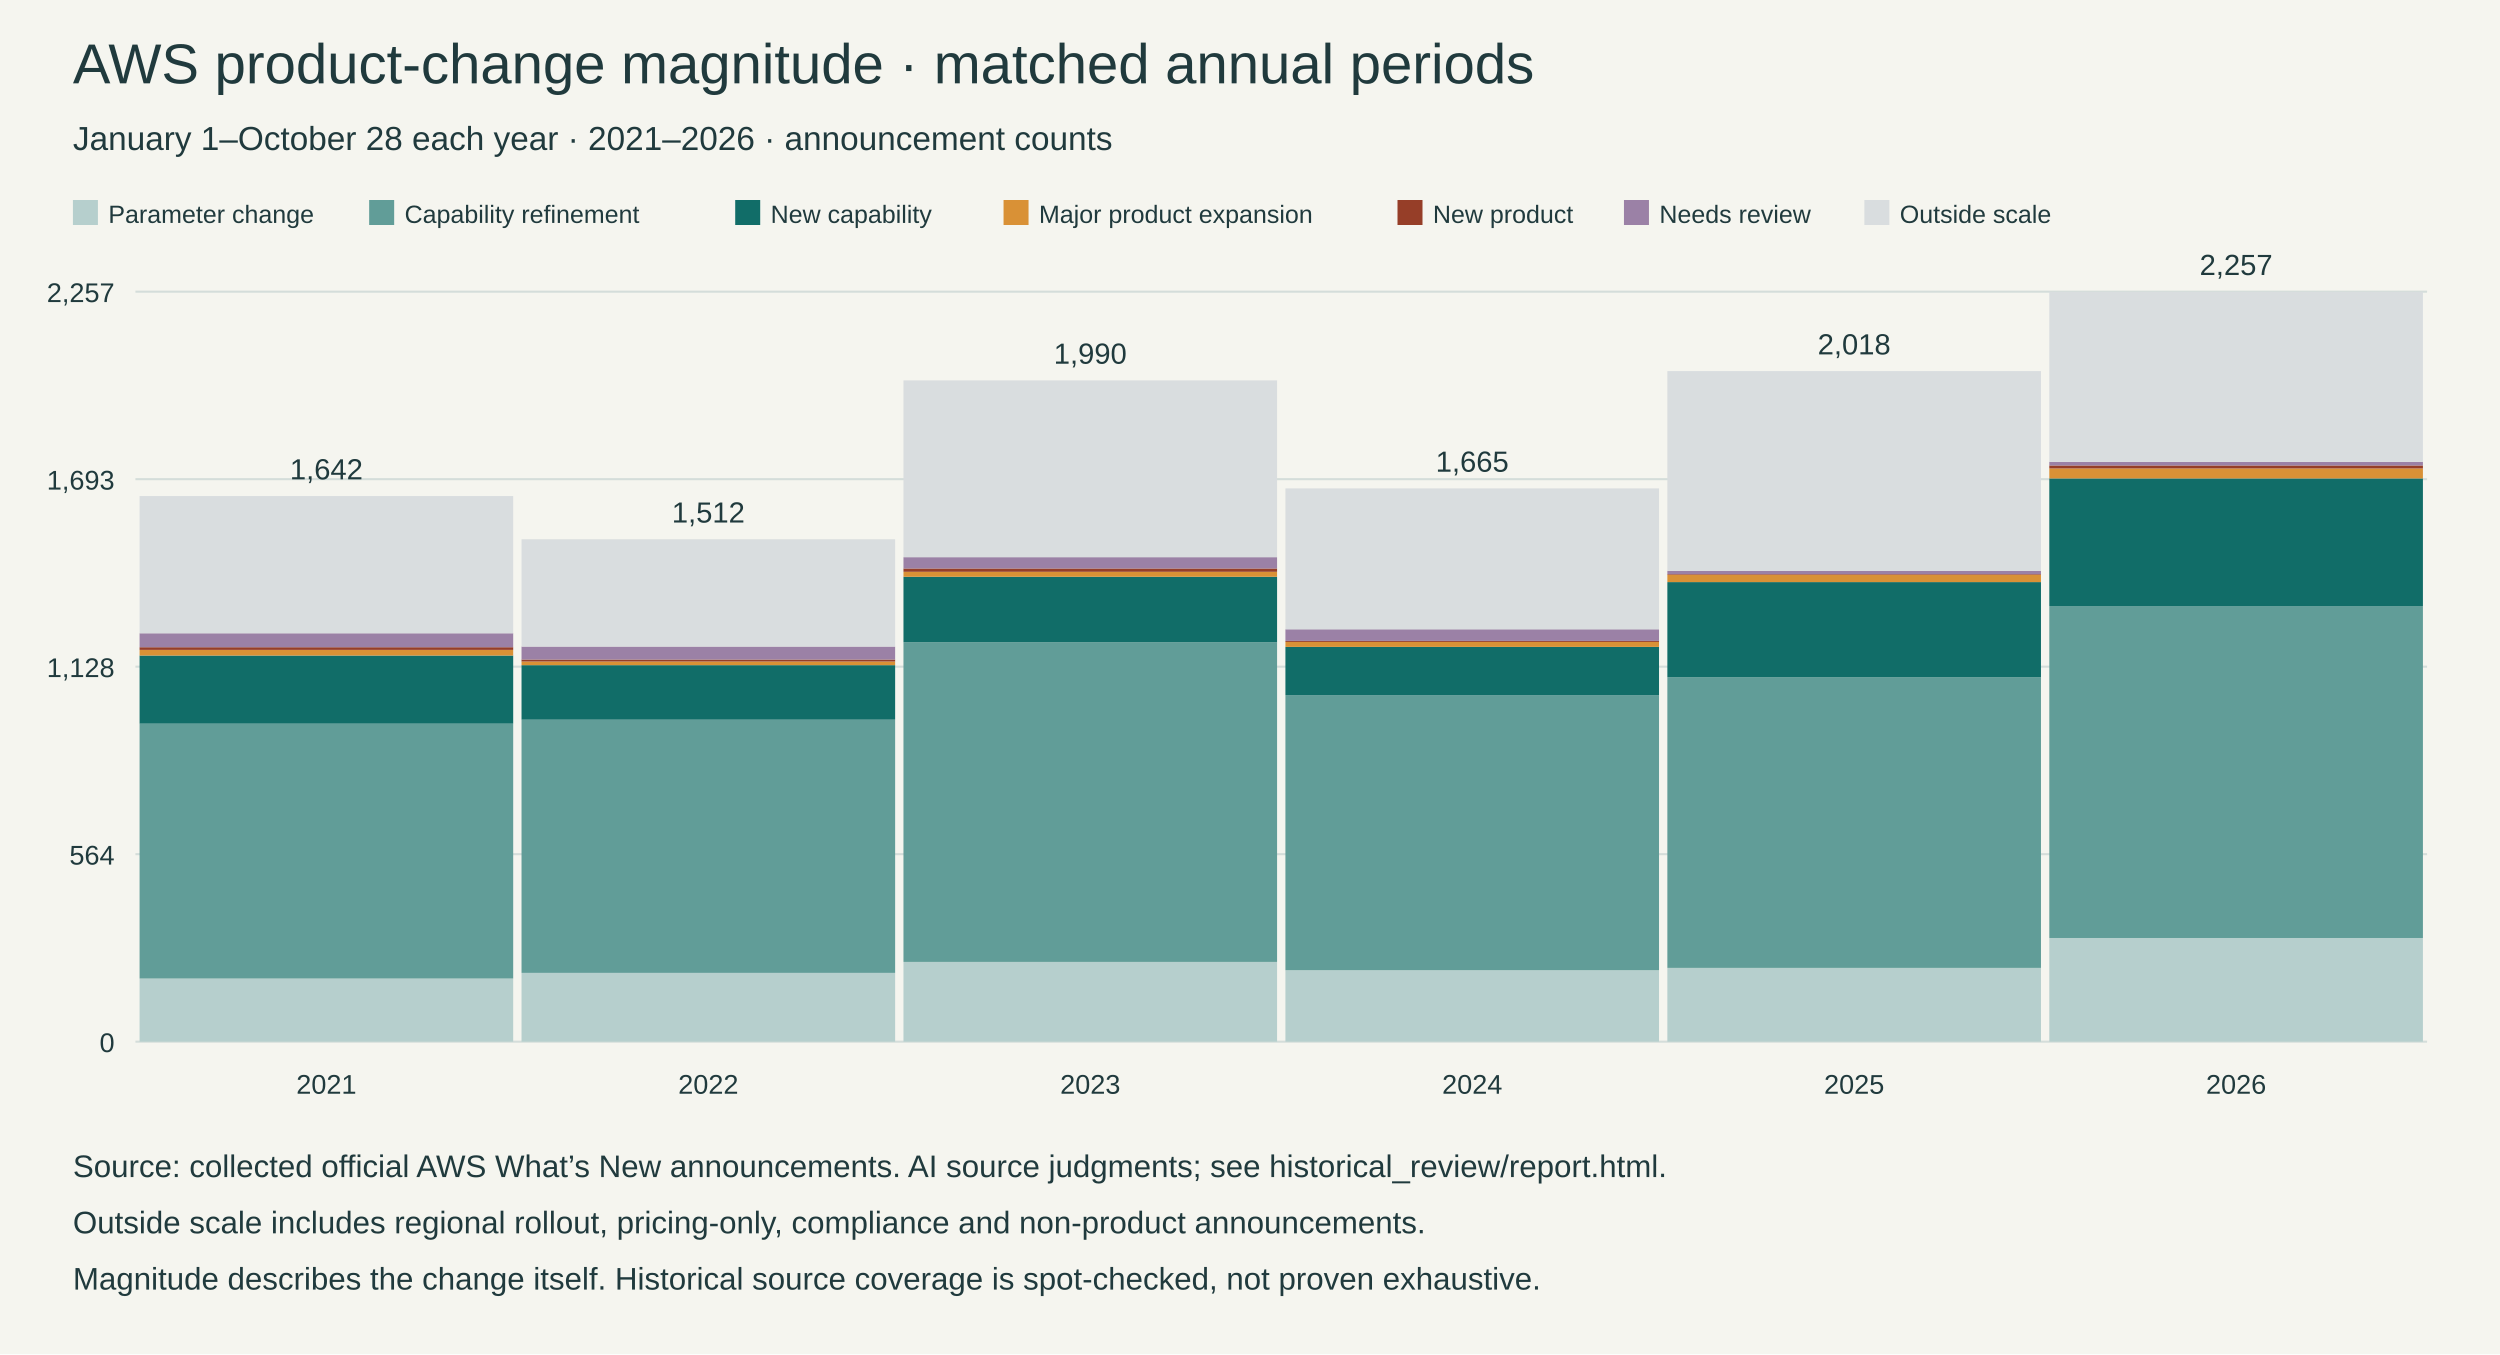
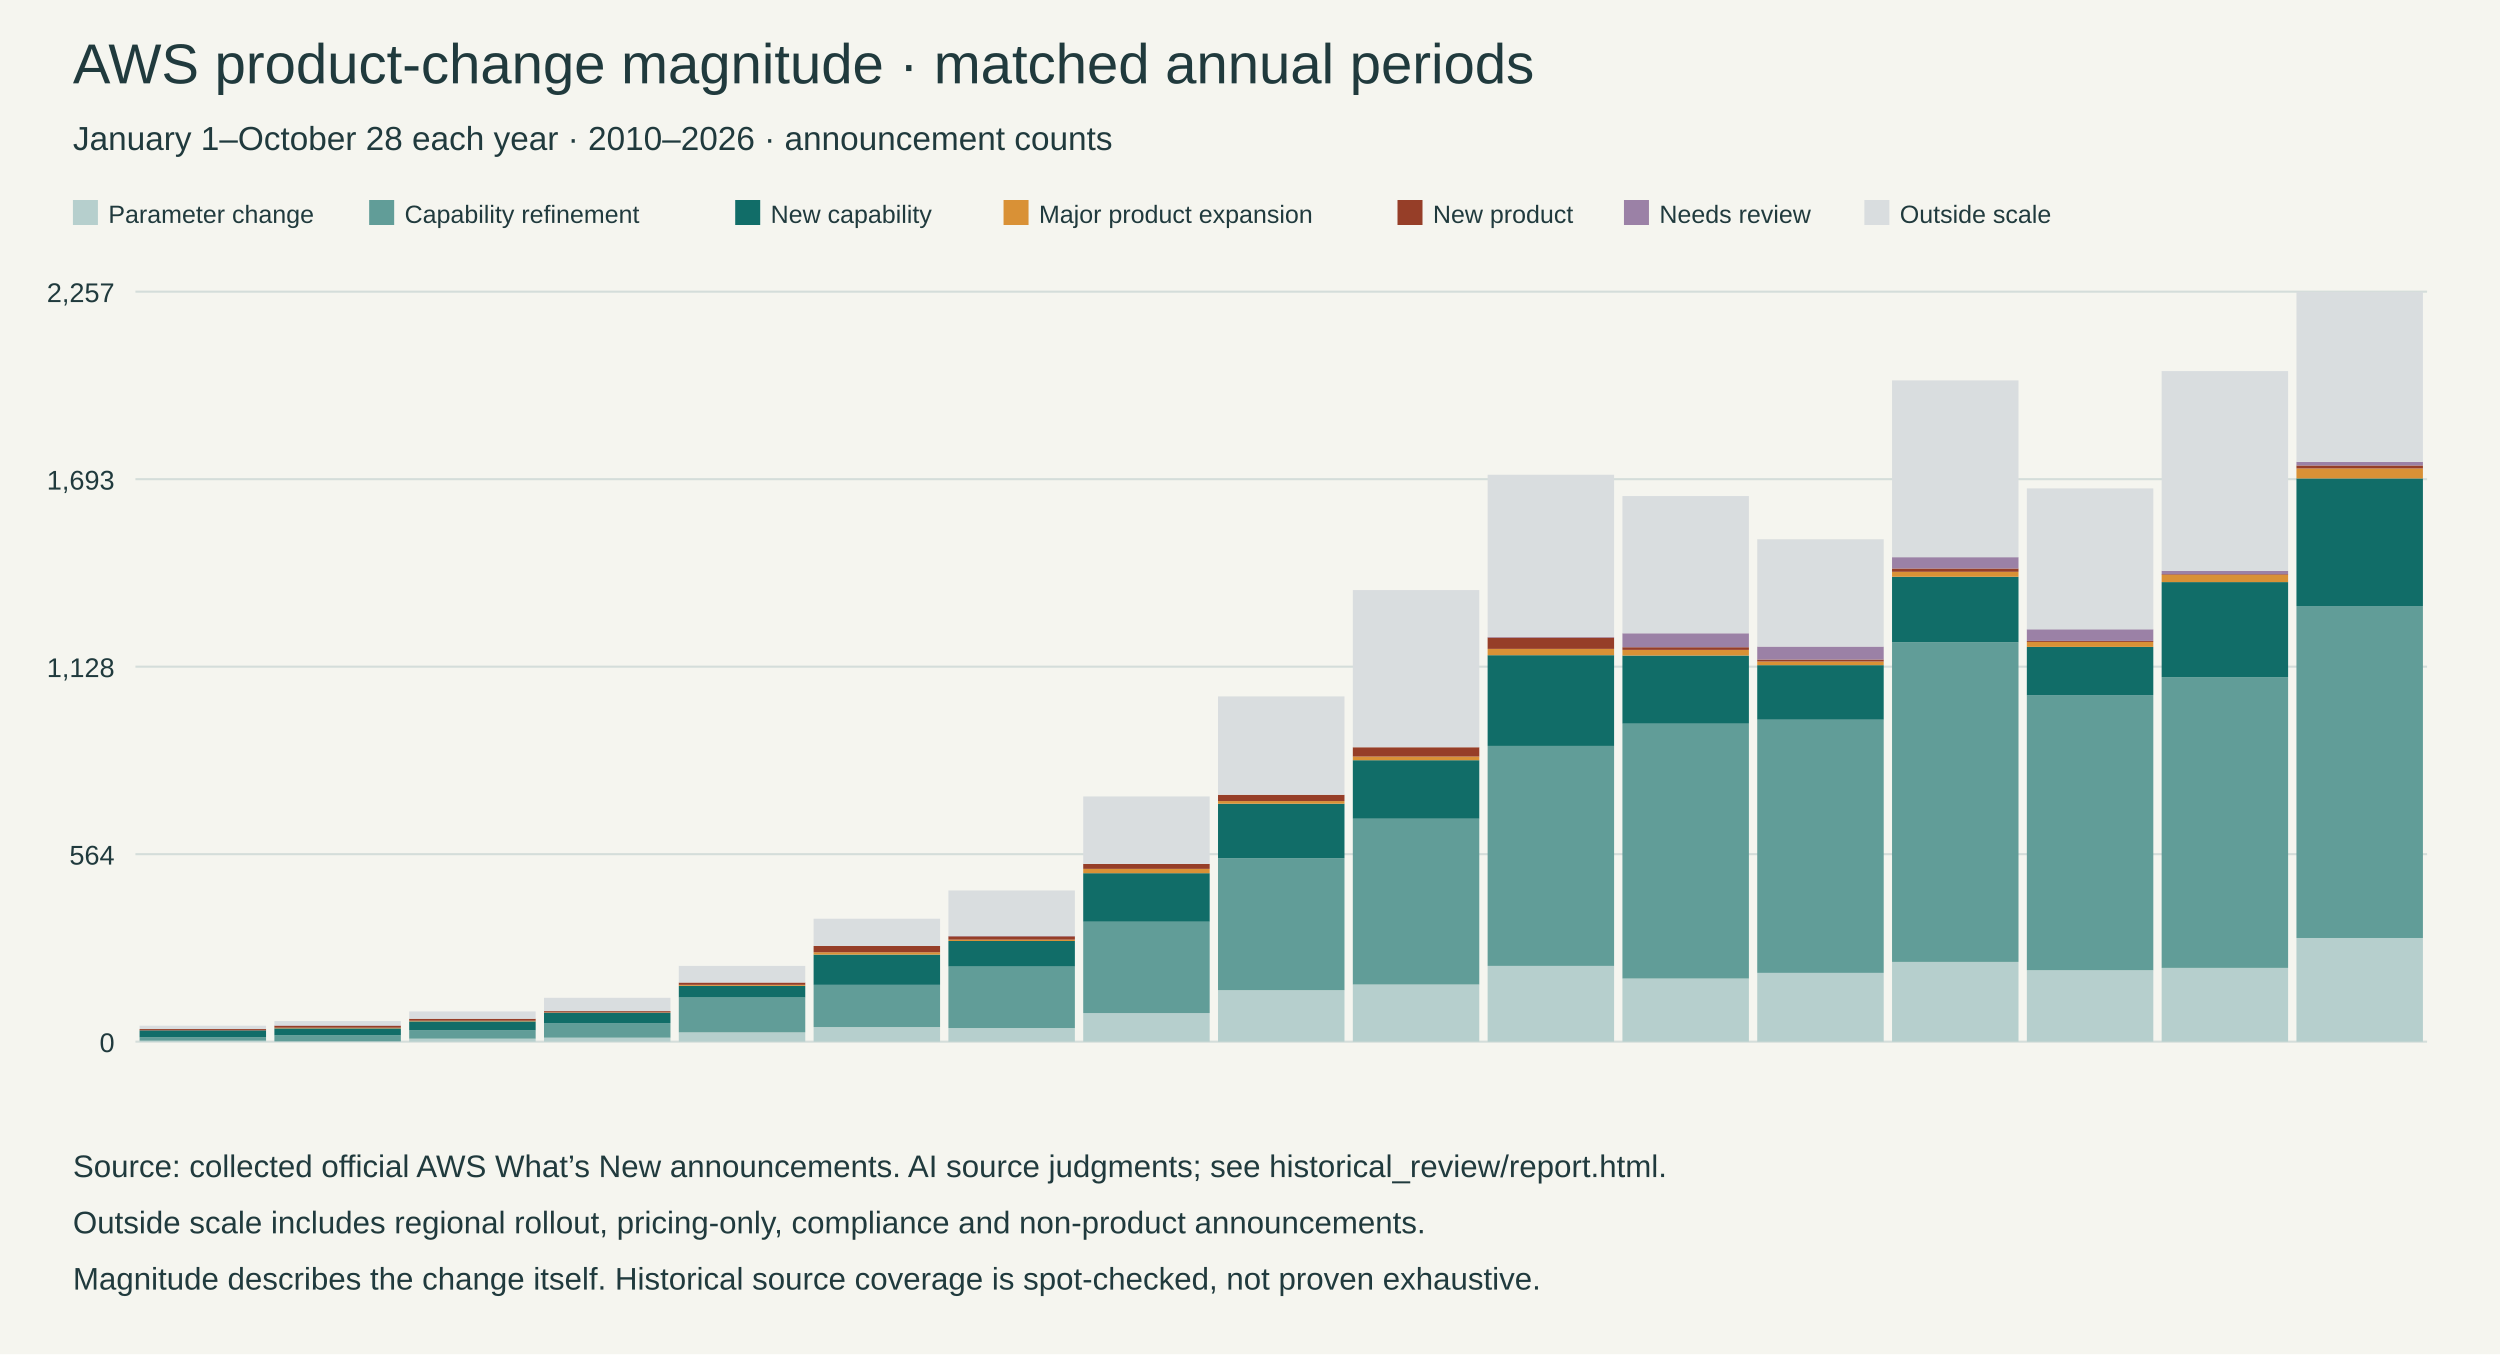
<svg xmlns="http://www.w3.org/2000/svg" viewBox="0 0 1200 650" role="img" aria-labelledby="title desc">
  <rect width="1200" height="650" fill="#f5f5ef" />
  <g font-family="Arial,sans-serif" fill="#203a3d">
    <text x="35" y="40" font-size="27">AWS product-change magnitude · matched annual periods</text>
-     <text x="35" y="72" font-size="16">January 1–October 28 each year · 2021–2026 · announcement counts</text>
+     <text x="35" y="72" font-size="16">January 1–October 28 each year · 2010–2026 · announcement counts</text>
    <rect x="35" y="96" width="12" height="12" fill="#b6cfcd" />
    <text x="52" y="107" font-size="12">Parameter change</text>
    <rect x="177.2" y="96" width="12" height="12" fill="#619d98" />
    <text x="194.2" y="107" font-size="12">Capability refinement</text>
    <rect x="352.9" y="96" width="12" height="12" fill="#116d68" />
    <text x="369.9" y="107" font-size="12">New capability</text>
    <rect x="481.7" y="96" width="12" height="12" fill="#d99136" />
    <text x="498.7" y="107" font-size="12">Major product expansion</text>
    <rect x="670.8" y="96" width="12" height="12" fill="#963e28" />
    <text x="687.8" y="107" font-size="12">New product</text>
    <rect x="779.5" y="96" width="12" height="12" fill="#9b81a6" />
    <text x="796.5" y="107" font-size="12">Needs review</text>
    <rect x="894.9" y="96" width="12" height="12" fill="#d9dddf" />
    <text x="911.9" y="107" font-size="12">Outside scale</text>
    <line x1="65" x2="1165" y1="500.0" y2="500.0" stroke="#d4ddda" />
    <text x="55" y="505.0" text-anchor="end" font-size="13">0</text>
    <line x1="65" x2="1165" y1="410.0" y2="410.0" stroke="#d4ddda" />
    <text x="55" y="415.0" text-anchor="end" font-size="13">564</text>
    <line x1="65" x2="1165" y1="320.0" y2="320.0" stroke="#d4ddda" />
    <text x="55" y="325.0" text-anchor="end" font-size="13">1,128</text>
    <line x1="65" x2="1165" y1="230.0" y2="230.0" stroke="#d4ddda" />
    <text x="55" y="235.0" text-anchor="end" font-size="13">1,693</text>
    <line x1="65" x2="1165" y1="140.0" y2="140.0" stroke="#d4ddda" />
    <text x="55" y="145.0" text-anchor="end" font-size="13">2,257</text>
-     <rect x="67.000" y="469.694" width="179.333" height="30.306" fill="#b6cfcd" />
-     <rect x="67.000" y="347.355" width="179.333" height="122.339" fill="#619d98" />
-     <rect x="67.000" y="314.657" width="179.333" height="32.698" fill="#116d68" />
-     <rect x="67.000" y="311.945" width="179.333" height="2.712" fill="#d99136" />
-     <rect x="67.000" y="310.669" width="179.333" height="1.276" fill="#963e28" />
-     <rect x="67.000" y="303.970" width="179.333" height="6.699" fill="#9b81a6" />
-     <rect x="67.000" y="238.095" width="179.333" height="65.875" fill="#d9dddf" />
-     <text x="156.667" y="525" font-size="13" text-anchor="middle">2021</text>
-     <text x="156.667" y="230.095" font-size="14" text-anchor="middle">1,642</text>
-     <rect x="250.333" y="466.983" width="179.333" height="33.017" fill="#b6cfcd" />
-     <rect x="250.333" y="345.441" width="179.333" height="121.542" fill="#619d98" />
-     <rect x="250.333" y="319.282" width="179.333" height="26.159" fill="#116d68" />
-     <rect x="250.333" y="317.528" width="179.333" height="1.755" fill="#d99136" />
-     <rect x="250.333" y="316.571" width="179.333" height="0.957" fill="#963e28" />
-     <rect x="250.333" y="310.350" width="179.333" height="6.221" fill="#9b81a6" />
-     <rect x="250.333" y="258.830" width="179.333" height="51.520" fill="#d9dddf" />
-     <text x="340.000" y="525" font-size="13" text-anchor="middle">2022</text>
-     <text x="340.000" y="250.830" font-size="14" text-anchor="middle">1,512</text>
-     <rect x="433.667" y="461.719" width="179.333" height="38.281" fill="#b6cfcd" />
-     <rect x="433.667" y="308.276" width="179.333" height="153.443" fill="#619d98" />
-     <rect x="433.667" y="276.854" width="179.333" height="31.422" fill="#116d68" />
-     <rect x="433.667" y="274.462" width="179.333" height="2.393" fill="#d99136" />
-     <rect x="433.667" y="272.867" width="179.333" height="1.595" fill="#963e28" />
-     <rect x="433.667" y="267.444" width="179.333" height="5.423" fill="#9b81a6" />
-     <rect x="433.667" y="182.588" width="179.333" height="84.856" fill="#d9dddf" />
-     <text x="523.333" y="525" font-size="13" text-anchor="middle">2023</text>
-     <text x="523.333" y="174.588" font-size="14" text-anchor="middle">1,990</text>
-     <rect x="617.000" y="465.707" width="179.333" height="34.293" fill="#b6cfcd" />
-     <rect x="617.000" y="333.638" width="179.333" height="132.069" fill="#619d98" />
-     <rect x="617.000" y="310.510" width="179.333" height="23.128" fill="#116d68" />
-     <rect x="617.000" y="308.117" width="179.333" height="2.393" fill="#d99136" />
-     <rect x="617.000" y="307.638" width="179.333" height="0.479" fill="#963e28" />
-     <rect x="617.000" y="302.056" width="179.333" height="5.583" fill="#9b81a6" />
-     <rect x="617.000" y="234.426" width="179.333" height="67.630" fill="#d9dddf" />
-     <text x="706.667" y="525" font-size="13" text-anchor="middle">2024</text>
-     <text x="706.667" y="226.426" font-size="14" text-anchor="middle">1,665</text>
-     <rect x="800.333" y="464.590" width="179.333" height="35.410" fill="#b6cfcd" />
-     <rect x="800.333" y="325.024" width="179.333" height="139.566" fill="#619d98" />
-     <rect x="800.333" y="279.406" width="179.333" height="45.618" fill="#116d68" />
-     <rect x="800.333" y="275.897" width="179.333" height="3.509" fill="#d99136" />
-     <rect x="800.333" y="275.578" width="179.333" height="0.319" fill="#963e28" />
-     <rect x="800.333" y="273.983" width="179.333" height="1.595" fill="#9b81a6" />
-     <rect x="800.333" y="178.121" width="179.333" height="95.862" fill="#d9dddf" />
-     <text x="890.000" y="525" font-size="13" text-anchor="middle">2025</text>
-     <text x="890.000" y="170.121" font-size="14" text-anchor="middle">2,018</text>
-     <rect x="983.667" y="450.235" width="179.333" height="49.765" fill="#b6cfcd" />
-     <rect x="983.667" y="290.891" width="179.333" height="159.344" fill="#619d98" />
-     <rect x="983.667" y="229.641" width="179.333" height="61.249" fill="#116d68" />
-     <rect x="983.667" y="224.856" width="179.333" height="4.785" fill="#d99136" />
-     <rect x="983.667" y="223.420" width="179.333" height="1.436" fill="#963e28" />
-     <rect x="983.667" y="221.666" width="179.333" height="1.755" fill="#9b81a6" />
-     <rect x="983.667" y="140.000" width="179.333" height="81.666" fill="#d9dddf" />
-     <text x="1073.333" y="525" font-size="13" text-anchor="middle">2026</text>
-     <text x="1073.333" y="132.000" font-size="14" text-anchor="middle">2,257</text>
+     <rect x="67.000" y="499.521" width="60.706" height="0.479" fill="#b6cfcd" />
+     <rect x="67.000" y="497.926" width="60.706" height="1.595" fill="#619d98" />
+     <rect x="67.000" y="494.577" width="60.706" height="3.350" fill="#116d68" />
+     <rect x="67.000" y="493.939" width="60.706" height="0.638" fill="#963e28" />
+     <rect x="67.000" y="492.344" width="60.706" height="1.595" fill="#d9dddf" />
+     <rect x="131.706" y="499.840" width="60.706" height="0.160" fill="#b6cfcd" />
+     <rect x="131.706" y="496.969" width="60.706" height="2.871" fill="#619d98" />
+     <rect x="131.706" y="493.620" width="60.706" height="3.350" fill="#116d68" />
+     <rect x="131.706" y="493.301" width="60.706" height="0.319" fill="#d99136" />
+     <rect x="131.706" y="492.344" width="60.706" height="0.957" fill="#963e28" />
+     <rect x="131.706" y="492.184" width="60.706" height="0.160" fill="#9b81a6" />
+     <rect x="131.706" y="490.111" width="60.706" height="2.074" fill="#d9dddf" />
+     <rect x="196.412" y="498.564" width="60.706" height="1.436" fill="#b6cfcd" />
+     <rect x="196.412" y="494.577" width="60.706" height="3.988" fill="#619d98" />
+     <rect x="196.412" y="490.270" width="60.706" height="4.307" fill="#116d68" />
+     <rect x="196.412" y="489.951" width="60.706" height="0.319" fill="#d99136" />
+     <rect x="196.412" y="488.994" width="60.706" height="0.957" fill="#963e28" />
+     <rect x="196.412" y="485.485" width="60.706" height="3.509" fill="#d9dddf" />
+     <rect x="261.118" y="498.086" width="60.706" height="1.914" fill="#b6cfcd" />
+     <rect x="261.118" y="491.068" width="60.706" height="7.018" fill="#619d98" />
+     <rect x="261.118" y="486.123" width="60.706" height="4.945" fill="#116d68" />
+     <rect x="261.118" y="485.964" width="60.706" height="0.160" fill="#d99136" />
+     <rect x="261.118" y="485.326" width="60.706" height="0.638" fill="#963e28" />
+     <rect x="261.118" y="478.946" width="60.706" height="6.380" fill="#d9dddf" />
+     <rect x="325.824" y="495.534" width="60.706" height="4.466" fill="#b6cfcd" />
+     <rect x="325.824" y="478.786" width="60.706" height="16.748" fill="#619d98" />
+     <rect x="325.824" y="473.203" width="60.706" height="5.583" fill="#116d68" />
+     <rect x="325.824" y="472.725" width="60.706" height="0.479" fill="#d99136" />
+     <rect x="325.824" y="471.608" width="60.706" height="1.117" fill="#963e28" />
+     <rect x="325.824" y="463.633" width="60.706" height="7.975" fill="#d9dddf" />
+     <rect x="390.529" y="492.982" width="60.706" height="7.018" fill="#b6cfcd" />
+     <rect x="390.529" y="472.725" width="60.706" height="20.257" fill="#619d98" />
+     <rect x="390.529" y="458.210" width="60.706" height="14.515" fill="#116d68" />
+     <rect x="390.529" y="457.093" width="60.706" height="1.117" fill="#d99136" />
+     <rect x="390.529" y="454.063" width="60.706" height="3.031" fill="#963e28" />
+     <rect x="390.529" y="440.984" width="60.706" height="13.079" fill="#d9dddf" />
+     <rect x="455.235" y="493.460" width="60.706" height="6.540" fill="#b6cfcd" />
+     <rect x="455.235" y="463.952" width="60.706" height="29.508" fill="#619d98" />
+     <rect x="455.235" y="451.670" width="60.706" height="12.282" fill="#116d68" />
+     <rect x="455.235" y="451.032" width="60.706" height="0.638" fill="#d99136" />
+     <rect x="455.235" y="449.437" width="60.706" height="1.595" fill="#963e28" />
+     <rect x="455.235" y="449.278" width="60.706" height="0.160" fill="#9b81a6" />
+     <rect x="455.235" y="427.426" width="60.706" height="21.852" fill="#d9dddf" />
+     <rect x="519.941" y="486.283" width="60.706" height="13.717" fill="#b6cfcd" />
+     <rect x="519.941" y="442.419" width="60.706" height="43.864" fill="#619d98" />
+     <rect x="519.941" y="419.132" width="60.706" height="23.288" fill="#116d68" />
+     <rect x="519.941" y="417.058" width="60.706" height="2.074" fill="#d99136" />
+     <rect x="519.941" y="414.665" width="60.706" height="2.393" fill="#963e28" />
+     <rect x="519.941" y="382.286" width="60.706" height="32.379" fill="#d9dddf" />
+     <rect x="584.647" y="475.277" width="60.706" height="24.723" fill="#b6cfcd" />
+     <rect x="584.647" y="411.954" width="60.706" height="63.323" fill="#619d98" />
+     <rect x="584.647" y="385.795" width="60.706" height="26.159" fill="#116d68" />
+     <rect x="584.647" y="384.519" width="60.706" height="1.276" fill="#d99136" />
+     <rect x="584.647" y="381.489" width="60.706" height="3.031" fill="#963e28" />
+     <rect x="584.647" y="334.276" width="60.706" height="47.213" fill="#d9dddf" />
+     <rect x="649.353" y="472.565" width="60.706" height="27.435" fill="#b6cfcd" />
+     <rect x="649.353" y="392.973" width="60.706" height="79.592" fill="#619d98" />
+     <rect x="649.353" y="364.900" width="60.706" height="28.073" fill="#116d68" />
+     <rect x="649.353" y="363.146" width="60.706" height="1.755" fill="#d99136" />
+     <rect x="649.353" y="358.680" width="60.706" height="4.466" fill="#963e28" />
+     <rect x="649.353" y="283.234" width="60.706" height="75.445" fill="#d9dddf" />
+     <rect x="714.059" y="463.633" width="60.706" height="36.367" fill="#b6cfcd" />
+     <rect x="714.059" y="358.042" width="60.706" height="105.591" fill="#619d98" />
+     <rect x="714.059" y="314.497" width="60.706" height="43.545" fill="#116d68" />
+     <rect x="714.059" y="311.467" width="60.706" height="3.031" fill="#d99136" />
+     <rect x="714.059" y="306.043" width="60.706" height="5.423" fill="#963e28" />
+     <rect x="714.059" y="305.724" width="60.706" height="0.319" fill="#9b81a6" />
+     <rect x="714.059" y="227.887" width="60.706" height="77.838" fill="#d9dddf" />
+     <rect x="778.765" y="469.694" width="60.706" height="30.306" fill="#b6cfcd" />
+     <rect x="778.765" y="347.355" width="60.706" height="122.339" fill="#619d98" />
+     <rect x="778.765" y="314.657" width="60.706" height="32.698" fill="#116d68" />
+     <rect x="778.765" y="311.945" width="60.706" height="2.712" fill="#d99136" />
+     <rect x="778.765" y="310.669" width="60.706" height="1.276" fill="#963e28" />
+     <rect x="778.765" y="303.970" width="60.706" height="6.699" fill="#9b81a6" />
+     <rect x="778.765" y="238.095" width="60.706" height="65.875" fill="#d9dddf" />
+     <rect x="843.471" y="466.983" width="60.706" height="33.017" fill="#b6cfcd" />
+     <rect x="843.471" y="345.441" width="60.706" height="121.542" fill="#619d98" />
+     <rect x="843.471" y="319.282" width="60.706" height="26.159" fill="#116d68" />
+     <rect x="843.471" y="317.528" width="60.706" height="1.755" fill="#d99136" />
+     <rect x="843.471" y="316.571" width="60.706" height="0.957" fill="#963e28" />
+     <rect x="843.471" y="310.350" width="60.706" height="6.221" fill="#9b81a6" />
+     <rect x="843.471" y="258.830" width="60.706" height="51.520" fill="#d9dddf" />
+     <rect x="908.176" y="461.719" width="60.706" height="38.281" fill="#b6cfcd" />
+     <rect x="908.176" y="308.276" width="60.706" height="153.443" fill="#619d98" />
+     <rect x="908.176" y="276.854" width="60.706" height="31.422" fill="#116d68" />
+     <rect x="908.176" y="274.462" width="60.706" height="2.393" fill="#d99136" />
+     <rect x="908.176" y="272.867" width="60.706" height="1.595" fill="#963e28" />
+     <rect x="908.176" y="267.444" width="60.706" height="5.423" fill="#9b81a6" />
+     <rect x="908.176" y="182.588" width="60.706" height="84.856" fill="#d9dddf" />
+     <rect x="972.882" y="465.707" width="60.706" height="34.293" fill="#b6cfcd" />
+     <rect x="972.882" y="333.638" width="60.706" height="132.069" fill="#619d98" />
+     <rect x="972.882" y="310.510" width="60.706" height="23.128" fill="#116d68" />
+     <rect x="972.882" y="308.117" width="60.706" height="2.393" fill="#d99136" />
+     <rect x="972.882" y="307.638" width="60.706" height="0.479" fill="#963e28" />
+     <rect x="972.882" y="302.056" width="60.706" height="5.583" fill="#9b81a6" />
+     <rect x="972.882" y="234.426" width="60.706" height="67.630" fill="#d9dddf" />
+     <rect x="1037.588" y="464.590" width="60.706" height="35.410" fill="#b6cfcd" />
+     <rect x="1037.588" y="325.024" width="60.706" height="139.566" fill="#619d98" />
+     <rect x="1037.588" y="279.406" width="60.706" height="45.618" fill="#116d68" />
+     <rect x="1037.588" y="275.897" width="60.706" height="3.509" fill="#d99136" />
+     <rect x="1037.588" y="275.578" width="60.706" height="0.319" fill="#963e28" />
+     <rect x="1037.588" y="273.983" width="60.706" height="1.595" fill="#9b81a6" />
+     <rect x="1037.588" y="178.121" width="60.706" height="95.862" fill="#d9dddf" />
+     <rect x="1102.294" y="450.235" width="60.706" height="49.765" fill="#b6cfcd" />
+     <rect x="1102.294" y="290.891" width="60.706" height="159.344" fill="#619d98" />
+     <rect x="1102.294" y="229.641" width="60.706" height="61.249" fill="#116d68" />
+     <rect x="1102.294" y="224.856" width="60.706" height="4.785" fill="#d99136" />
+     <rect x="1102.294" y="223.420" width="60.706" height="1.436" fill="#963e28" />
+     <rect x="1102.294" y="221.666" width="60.706" height="1.755" fill="#9b81a6" />
+     <rect x="1102.294" y="140.000" width="60.706" height="81.666" fill="#d9dddf" />
    <text x="35" y="565" font-size="15">Source: collected official AWS What’s New announcements. AI source judgments; see historical_review/report.html.</text>
    <text x="35" y="592" font-size="15">Outside scale includes regional rollout, pricing-only, compliance and non-product announcements.</text>
    <text x="35" y="619" font-size="15">Magnitude describes the change itself. Historical source coverage is spot-checked, not proven exhaustive.</text>
  </g>
</svg>
